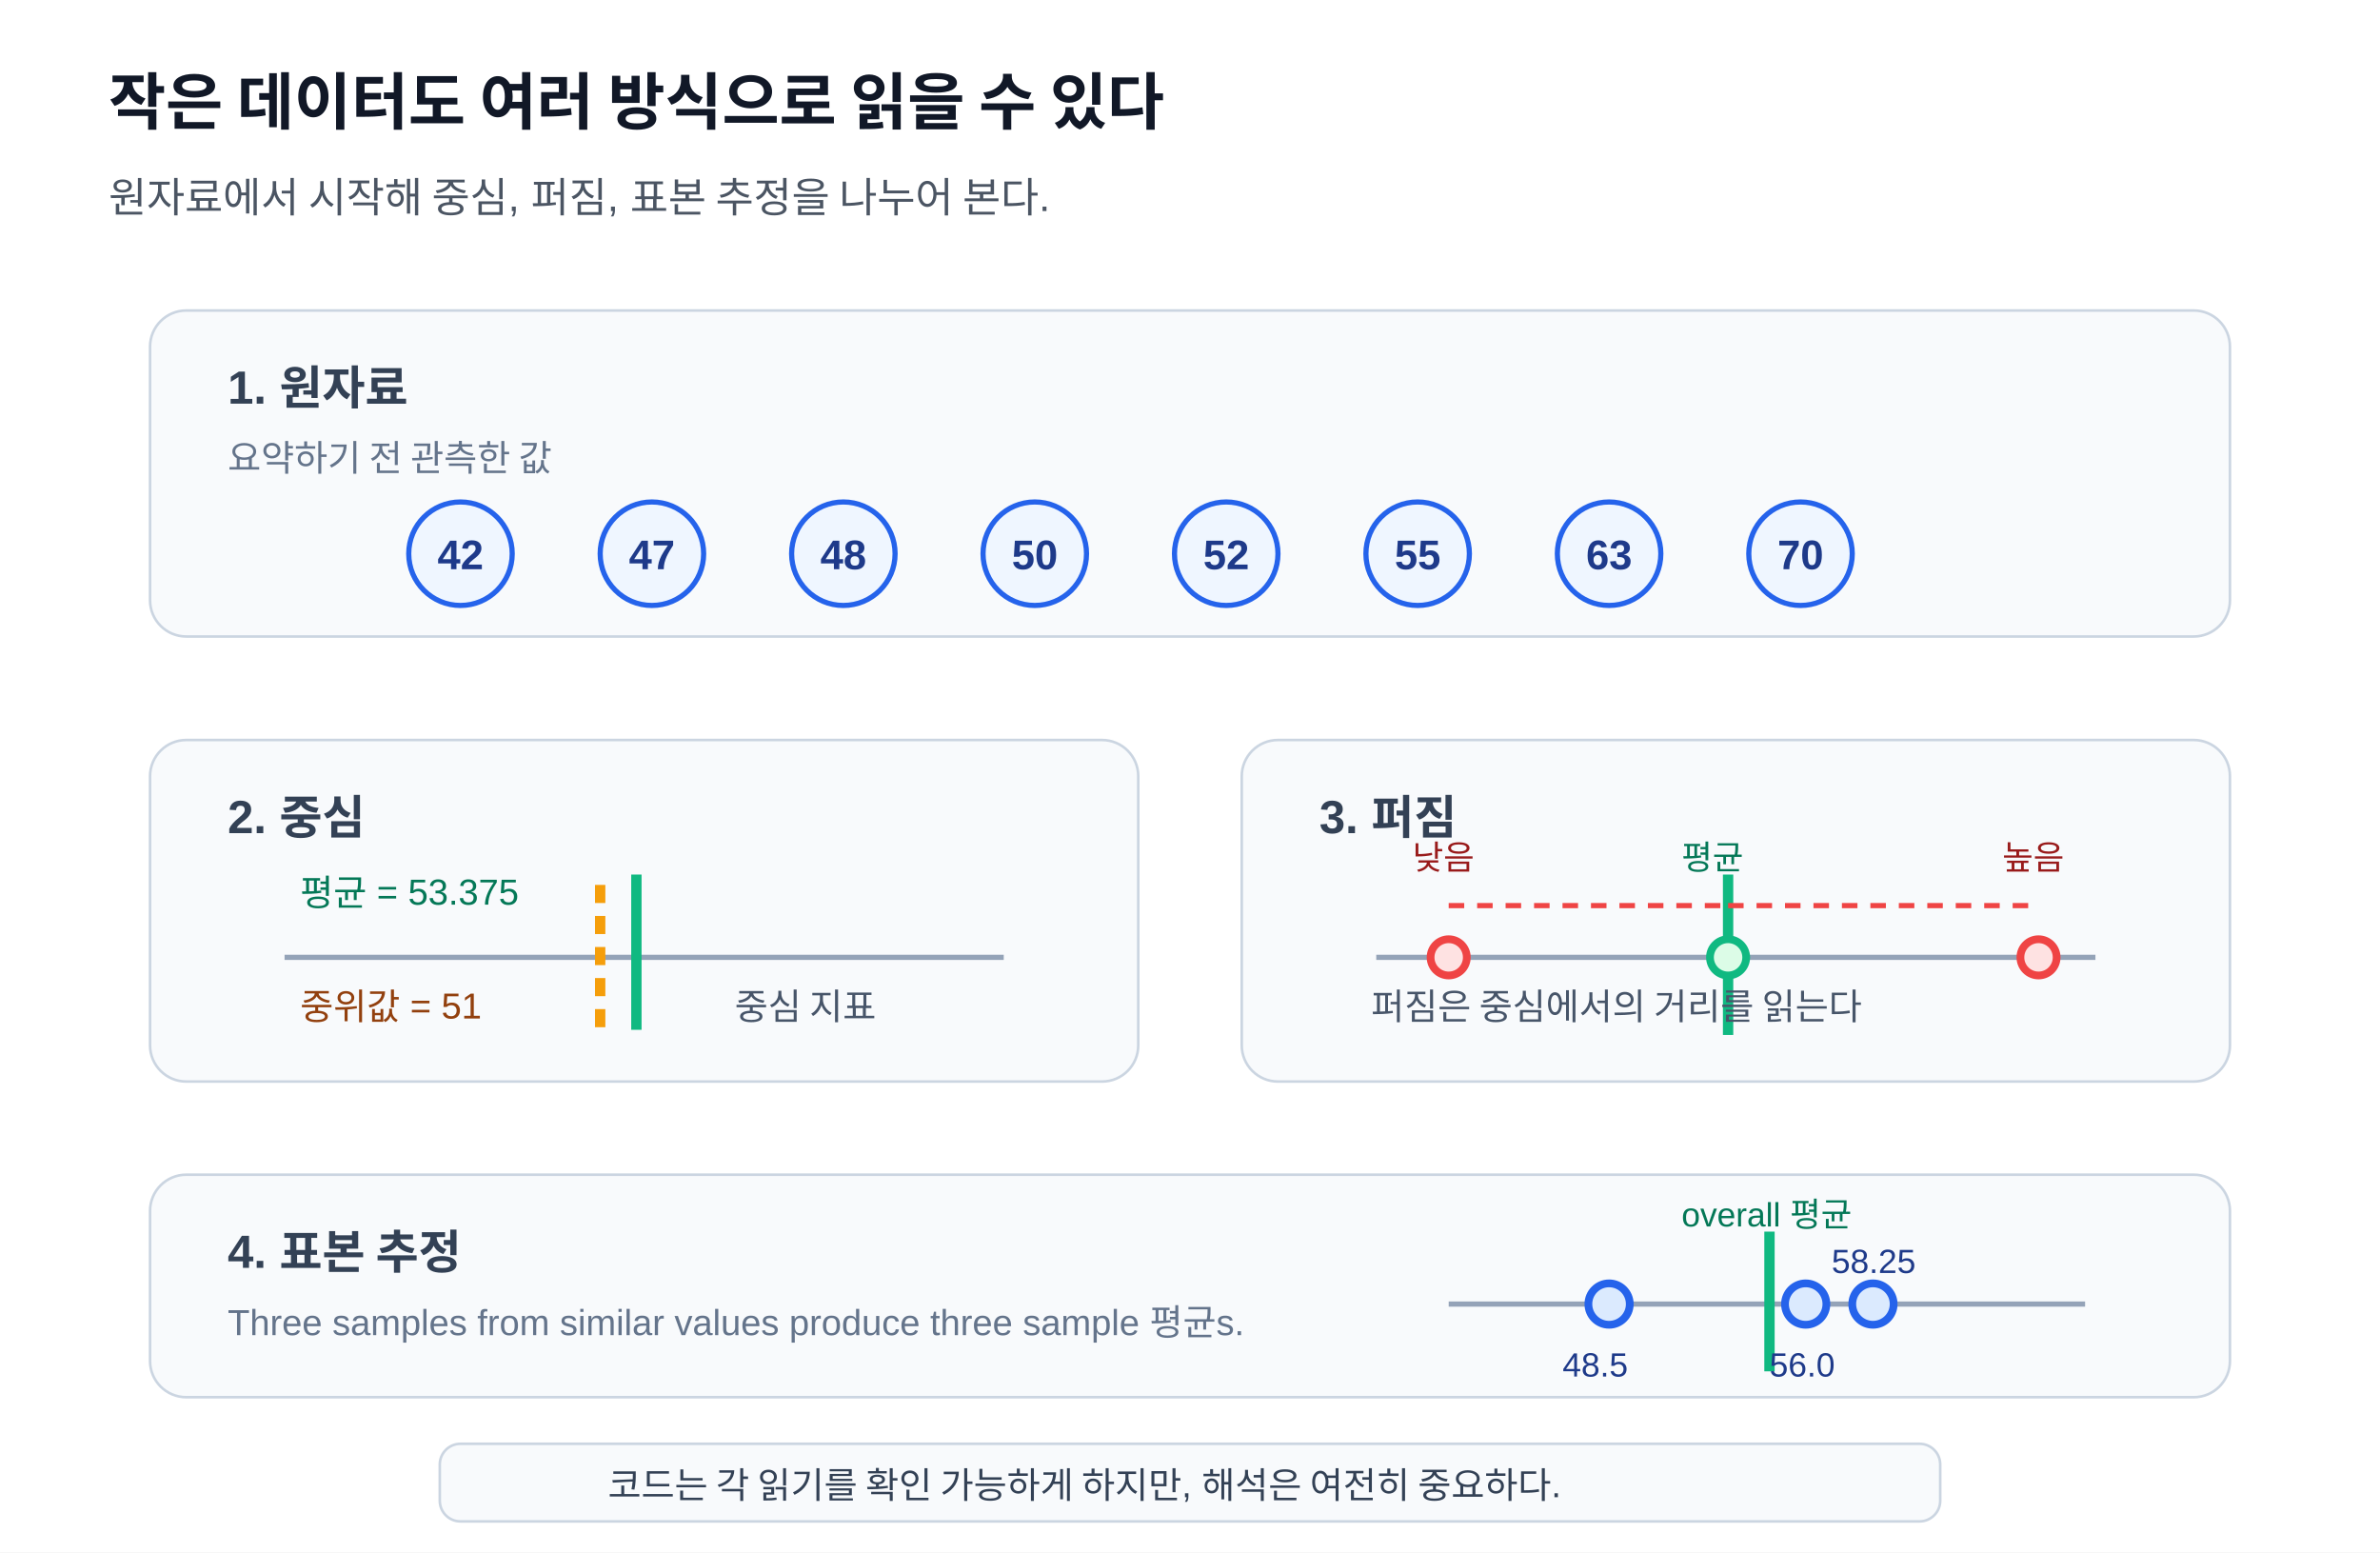
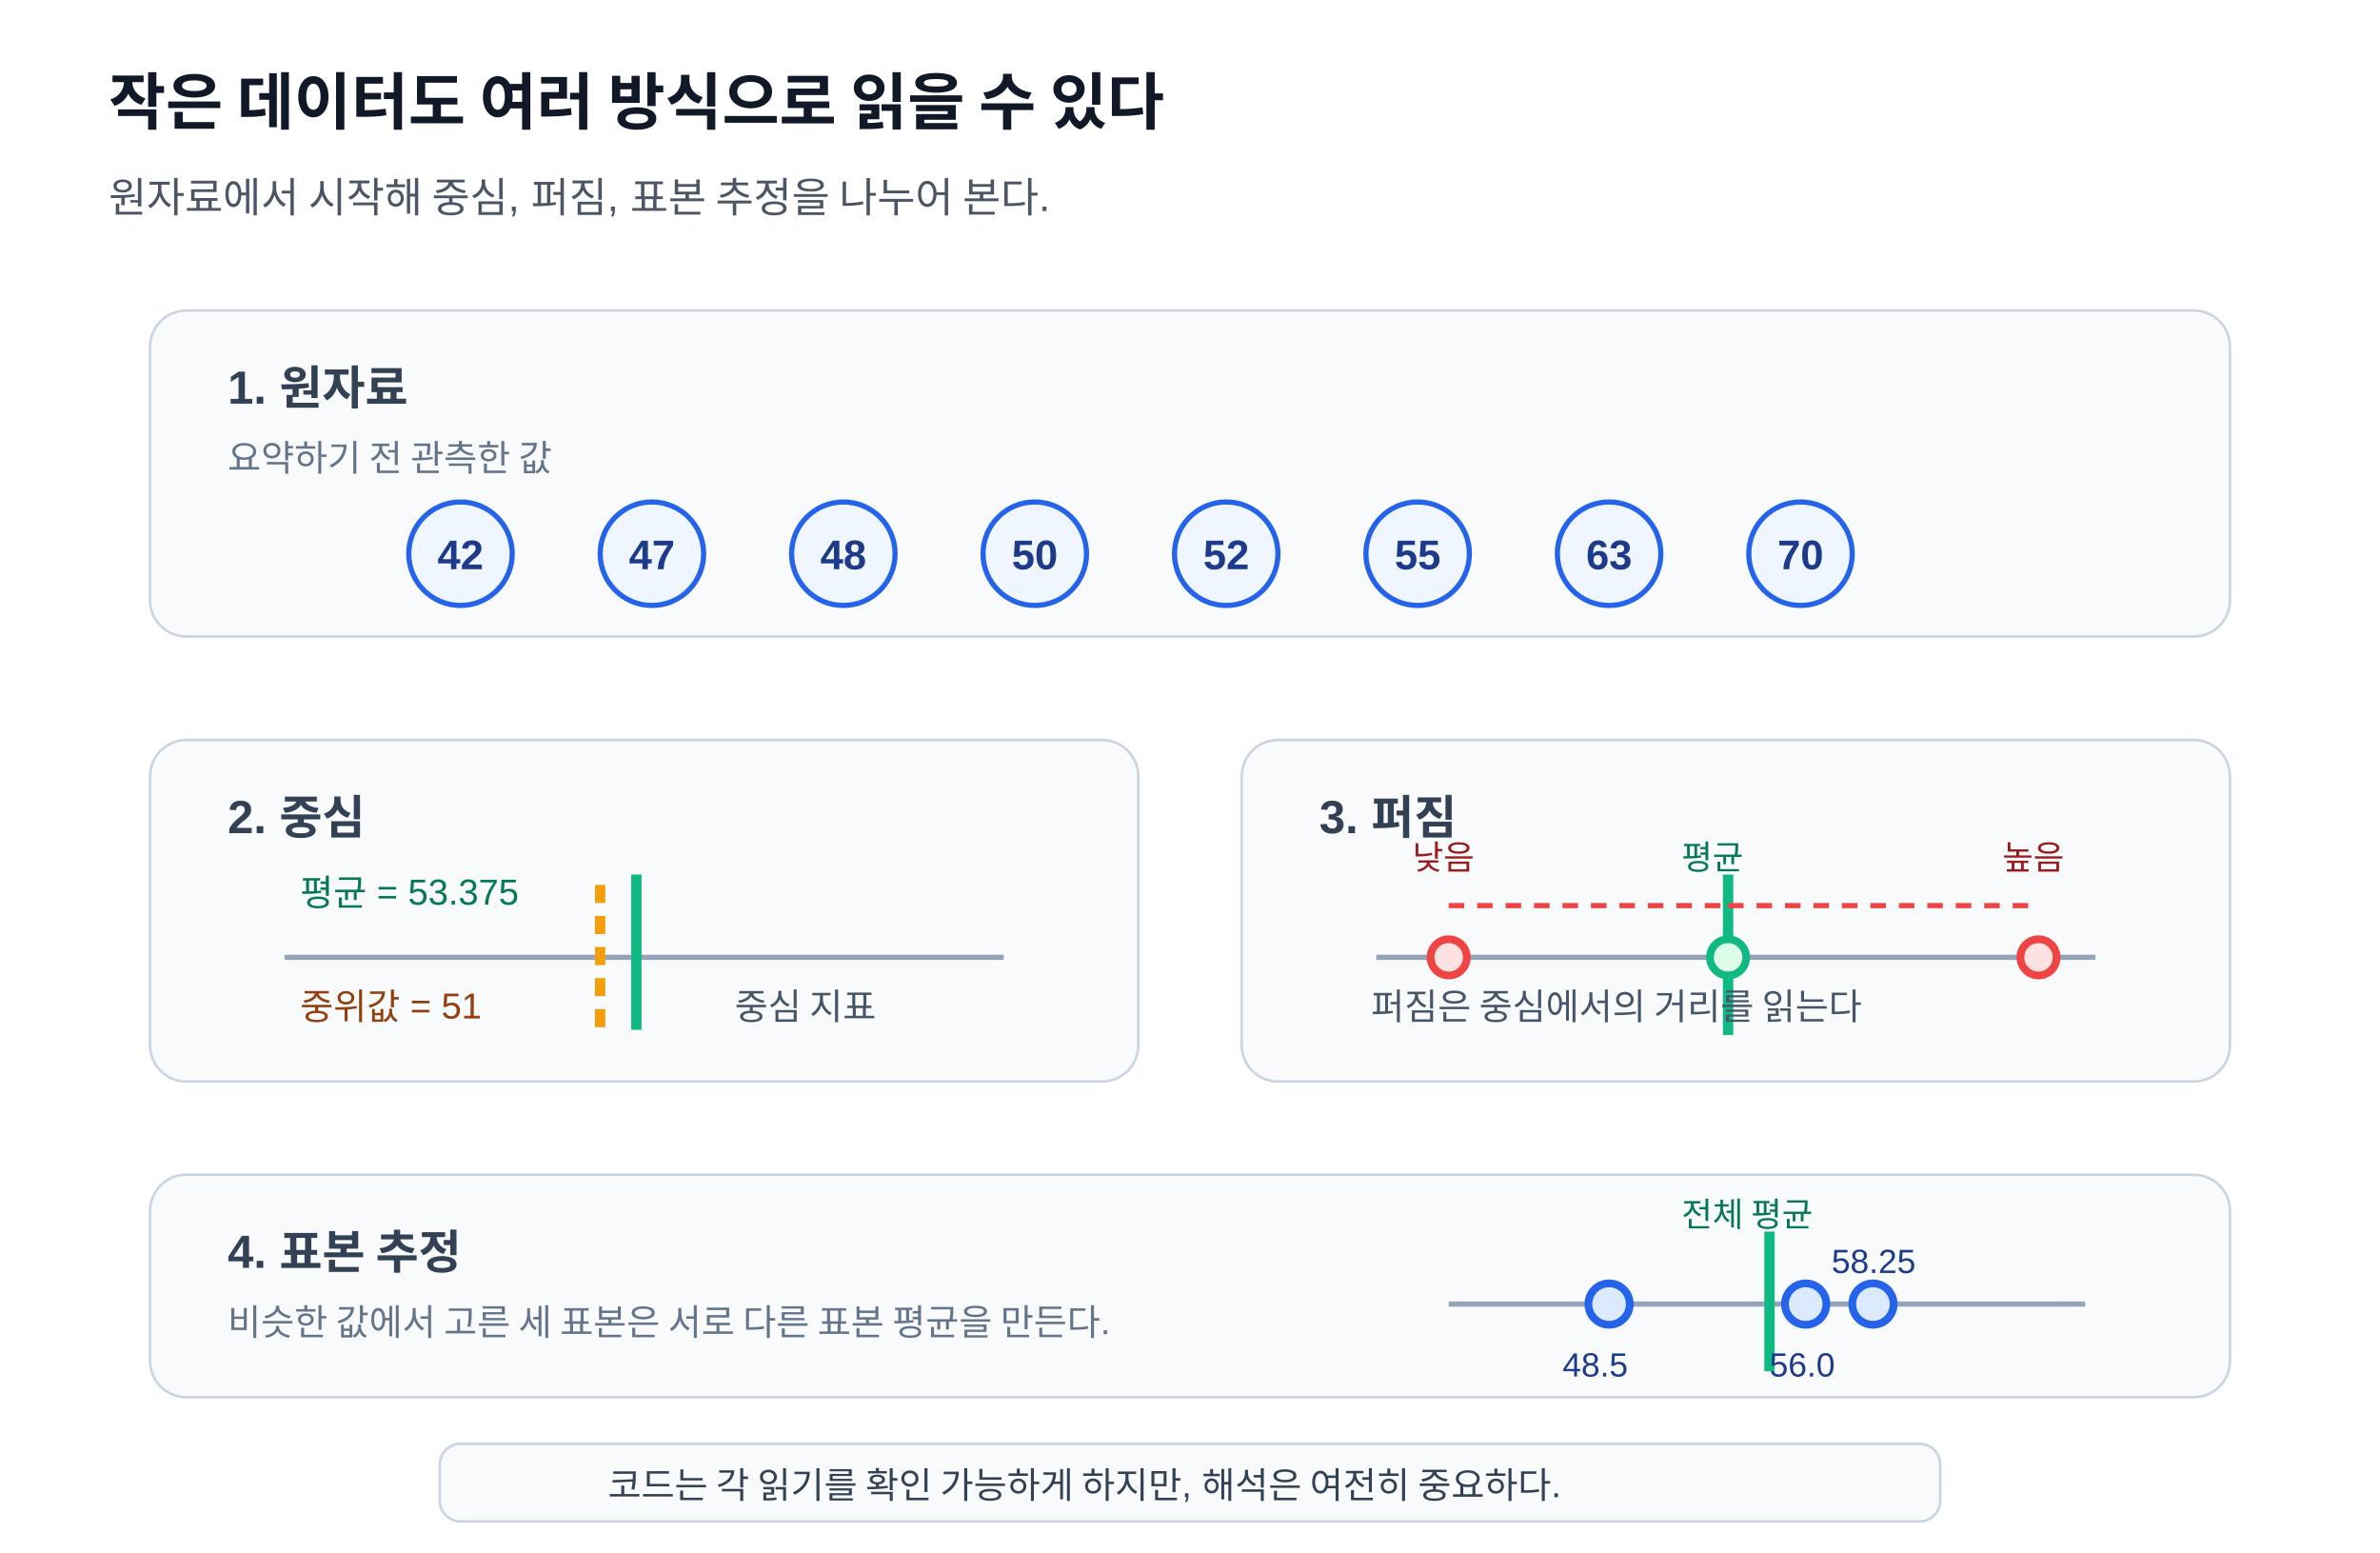
<svg xmlns="http://www.w3.org/2000/svg" viewBox="0 0 920 600" role="img" aria-labelledby="title desc">
  <rect width="920" height="600" fill="#ffffff" />
  <text x="42" y="48" font-family="Arial, sans-serif" font-size="24" font-weight="700" fill="#111827">작은 데이터도 여러 방식으로 읽을 수 있다</text>
  <text x="42" y="82" font-family="Arial, sans-serif" font-size="16" fill="#4b5563">원자료에서 시작해 중심, 퍼짐, 표본 추정을 나누어 본다.</text>
  <g font-family="Arial, sans-serif">
    <rect x="58" y="120" width="804" height="126" rx="14" fill="#f8fafc" stroke="#cbd5e1" />
    <text x="88" y="156" font-size="18" font-weight="700" fill="#334155">1. 원자료</text>
    <text x="88" y="182" font-size="14" fill="#64748b">요약하기 전 관측한 값</text>
    <g font-size="16" font-weight="700" text-anchor="middle">
      <circle cx="178" cy="214" r="20" fill="#eff6ff" stroke="#2563eb" stroke-width="2" />
      <text x="178" y="220" fill="#1e3a8a">42</text>
      <circle cx="252" cy="214" r="20" fill="#eff6ff" stroke="#2563eb" stroke-width="2" />
      <text x="252" y="220" fill="#1e3a8a">47</text>
      <circle cx="326" cy="214" r="20" fill="#eff6ff" stroke="#2563eb" stroke-width="2" />
      <text x="326" y="220" fill="#1e3a8a">48</text>
      <circle cx="400" cy="214" r="20" fill="#eff6ff" stroke="#2563eb" stroke-width="2" />
      <text x="400" y="220" fill="#1e3a8a">50</text>
      <circle cx="474" cy="214" r="20" fill="#eff6ff" stroke="#2563eb" stroke-width="2" />
      <text x="474" y="220" fill="#1e3a8a">52</text>
      <circle cx="548" cy="214" r="20" fill="#eff6ff" stroke="#2563eb" stroke-width="2" />
      <text x="548" y="220" fill="#1e3a8a">55</text>
      <circle cx="622" cy="214" r="20" fill="#eff6ff" stroke="#2563eb" stroke-width="2" />
      <text x="622" y="220" fill="#1e3a8a">63</text>
      <circle cx="696" cy="214" r="20" fill="#eff6ff" stroke="#2563eb" stroke-width="2" />
      <text x="696" y="220" fill="#1e3a8a">70</text>
    </g>
    <rect x="58" y="286" width="382" height="132" rx="14" fill="#f8fafc" stroke="#cbd5e1" />
    <text x="88" y="322" font-size="18" font-weight="700" fill="#334155">2. 중심</text>
    <line x1="110" y1="370" x2="388" y2="370" stroke="#94a3b8" stroke-width="2" />
    <line x1="246" y1="338" x2="246" y2="398" stroke="#10b981" stroke-width="4" />
    <line x1="232" y1="342" x2="232" y2="398" stroke="#f59e0b" stroke-width="4" stroke-dasharray="7 5" />
    <text x="116" y="350" font-size="14" fill="#047857">평균 = 53.375</text>
    <text x="116" y="394" font-size="14" fill="#92400e">중위값 = 51</text>
    <text x="284" y="394" font-size="14" fill="#475569">중심 지표</text>
    <rect x="480" y="286" width="382" height="132" rx="14" fill="#f8fafc" stroke="#cbd5e1" />
    <text x="510" y="322" font-size="18" font-weight="700" fill="#334155">3. 퍼짐</text>
    <line x1="532" y1="370" x2="810" y2="370" stroke="#94a3b8" stroke-width="2" />
    <line x1="668" y1="338" x2="668" y2="400" stroke="#10b981" stroke-width="4" />
    <circle cx="560" cy="370" r="7" fill="#fee2e2" stroke="#ef4444" stroke-width="3" />
    <circle cx="668" cy="370" r="7" fill="#dcfce7" stroke="#10b981" stroke-width="3" />
    <circle cx="788" cy="370" r="7" fill="#fee2e2" stroke="#ef4444" stroke-width="3" />
    <line x1="560" y1="350" x2="668" y2="350" stroke="#ef4444" stroke-width="2" stroke-dasharray="6 5" />
    <line x1="668" y1="350" x2="788" y2="350" stroke="#ef4444" stroke-width="2" stroke-dasharray="6 5" />
    <text x="546" y="336" font-size="13" fill="#991b1b">낮음</text>
    <text x="650" y="336" font-size="13" fill="#047857">평균</text>
    <text x="774" y="336" font-size="13" fill="#991b1b">높음</text>
    <text x="530" y="394" font-size="14" fill="#475569">퍼짐은 중심에서의 거리를 읽는다</text>
    <rect x="58" y="454" width="804" height="86" rx="14" fill="#f8fafc" stroke="#cbd5e1" />
    <text x="88" y="490" font-size="18" font-weight="700" fill="#334155">4. 표본 추정</text>
-     <text x="88" y="516" font-size="14" fill="#64748b">Three samples from similar values produce three sample 평균s.</text>
+     <text x="88" y="516" font-size="14" fill="#64748b">비슷한 값에서 고른 세 표본은 서로 다른 표본 평균을 만든다.</text>
    <line x1="560" y1="504" x2="806" y2="504" stroke="#94a3b8" stroke-width="2" />
    <line x1="684" y1="476" x2="684" y2="530" stroke="#10b981" stroke-width="4" />
-     <text x="650" y="474" font-size="13" fill="#047857">overall 평균</text>
+     <text x="650" y="474" font-size="13" fill="#047857">전체 평균</text>
    <circle cx="622" cy="504" r="8" fill="#dbeafe" stroke="#2563eb" stroke-width="3" />
    <circle cx="698" cy="504" r="8" fill="#dbeafe" stroke="#2563eb" stroke-width="3" />
    <circle cx="724" cy="504" r="8" fill="#dbeafe" stroke="#2563eb" stroke-width="3" />
    <text x="604" y="532" font-size="13" fill="#1e3a8a">48.5</text>
    <text x="684" y="532" font-size="13" fill="#1e3a8a">56.0</text>
    <text x="708" y="492" font-size="13" fill="#1e3a8a">58.25</text>
  </g>
  <rect x="170" y="558" width="580" height="30" rx="8" fill="#f8fafc" stroke="#cbd5e1" />
  <text x="235" y="579" font-family="Arial, sans-serif" font-size="14" fill="#334155">코드는 각 읽기를 확인 가능하게 하지만, 해석은 여전히 중요하다.</text>
</svg>
